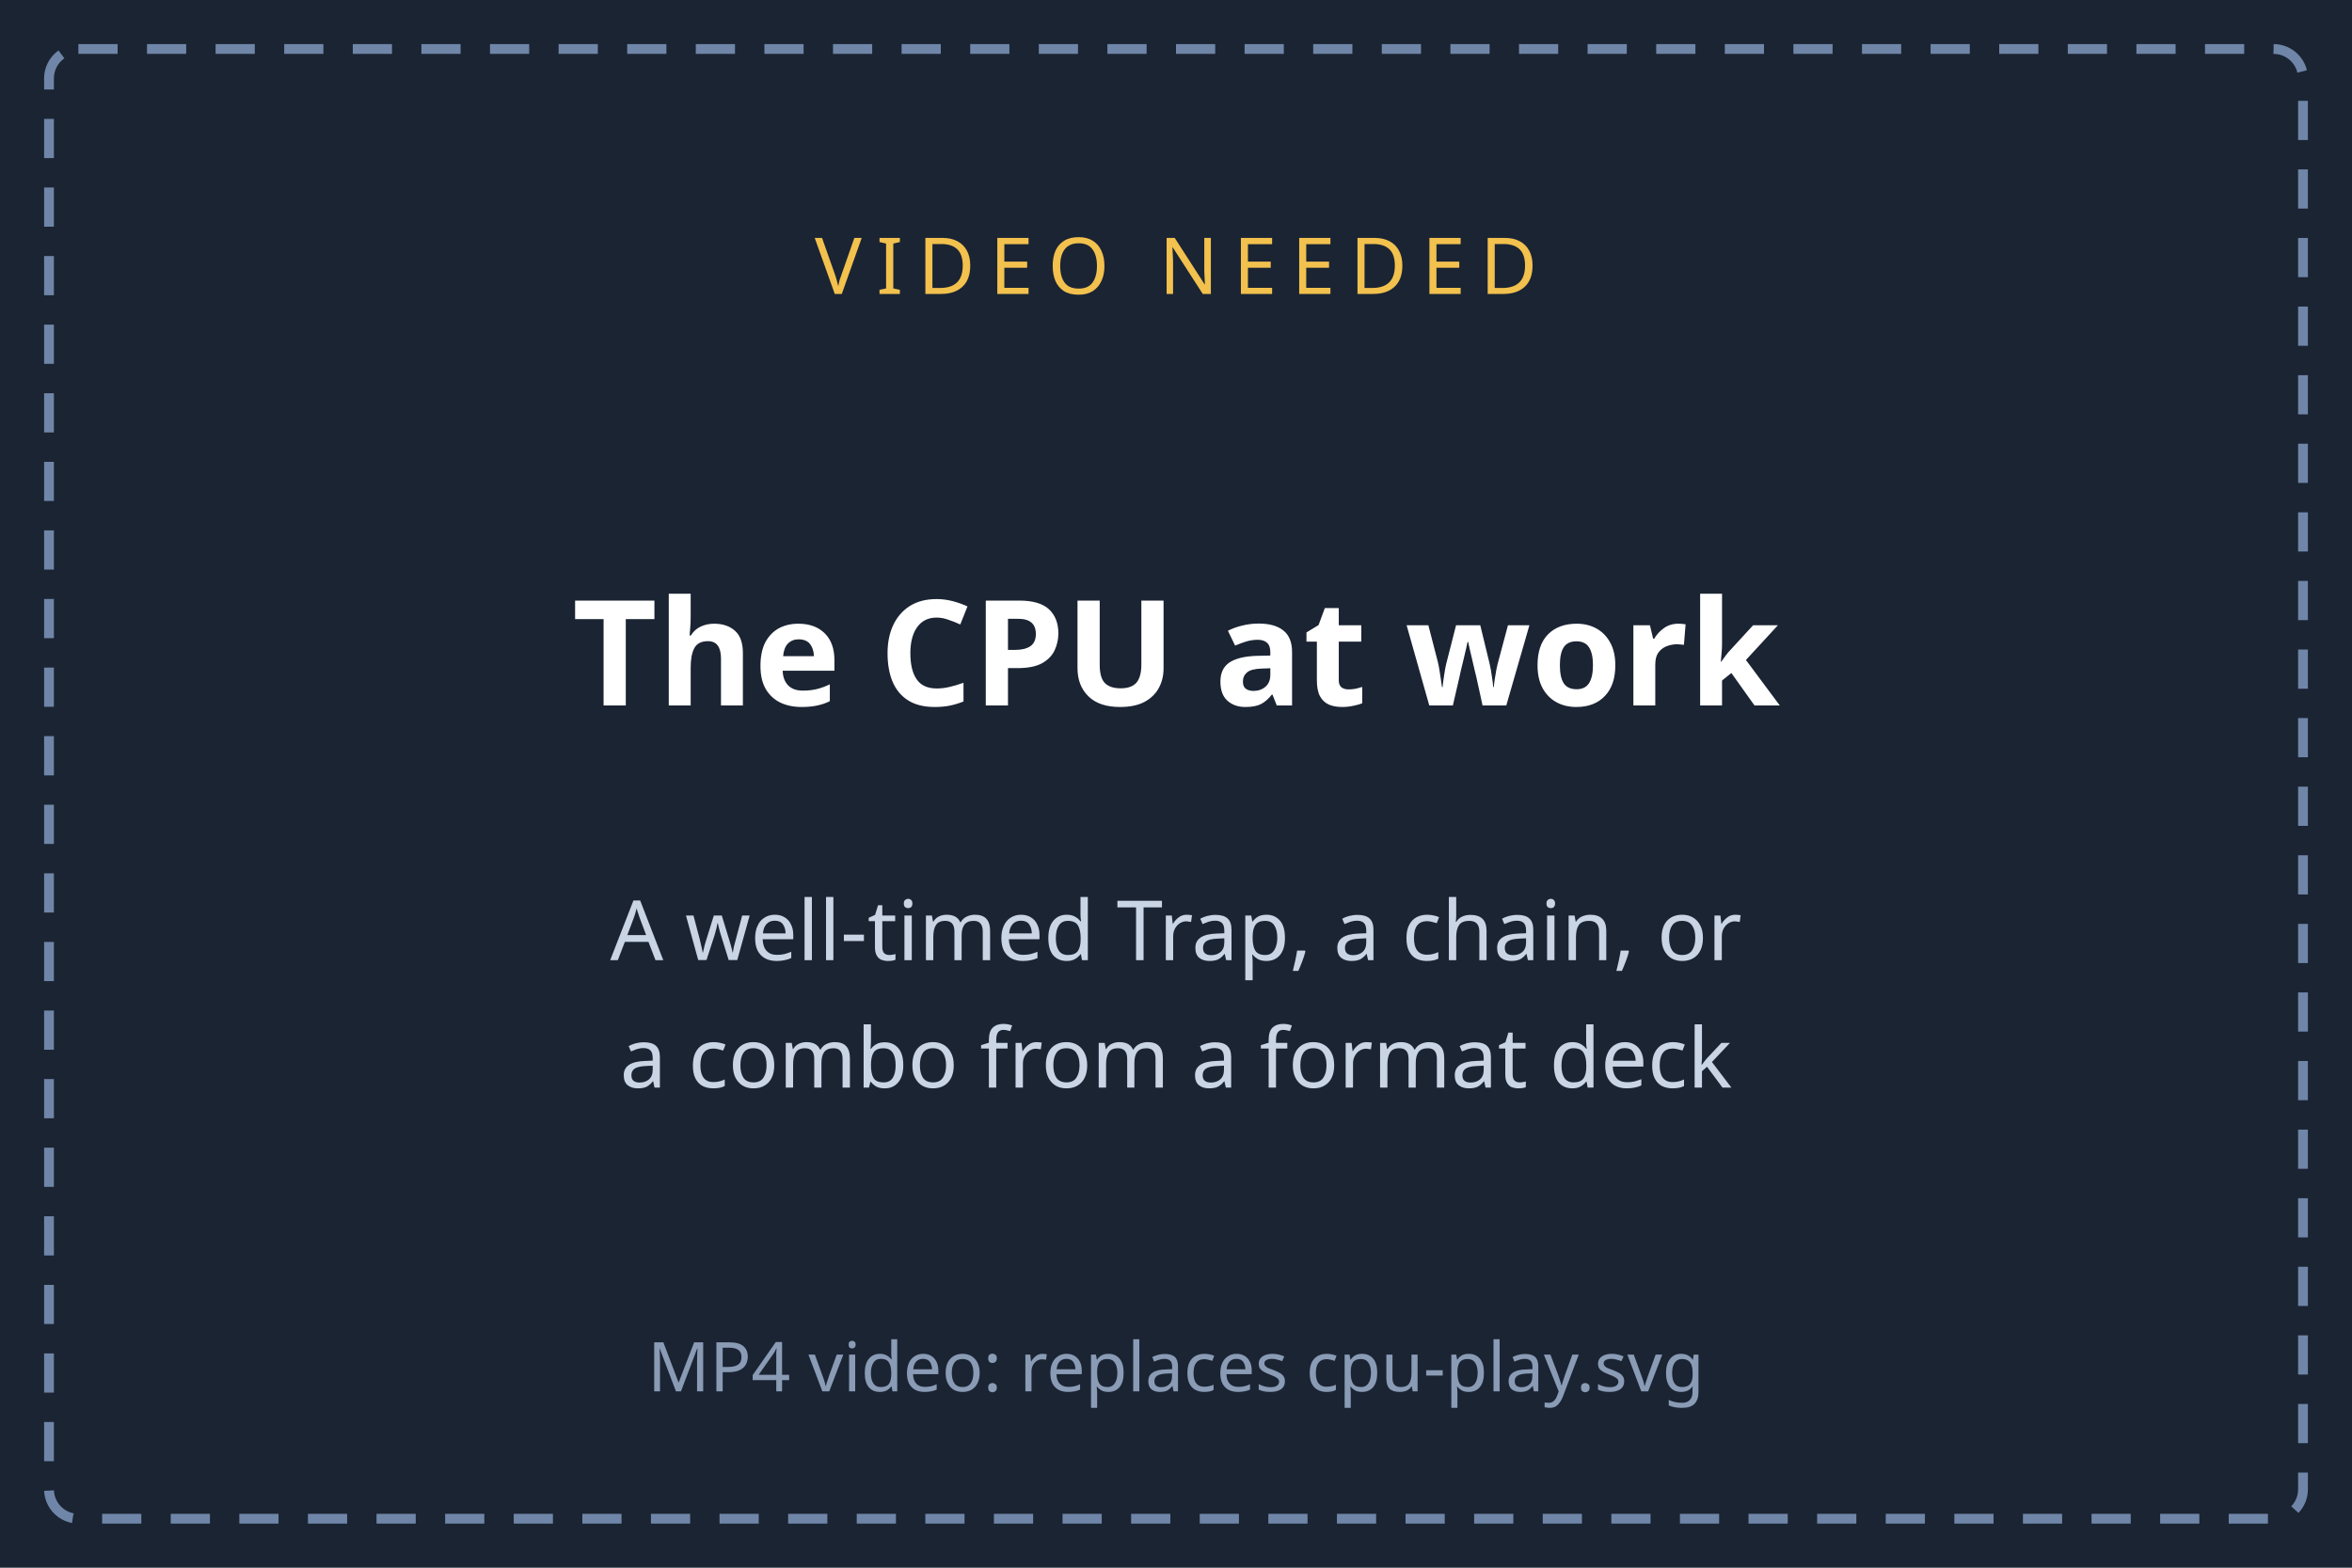
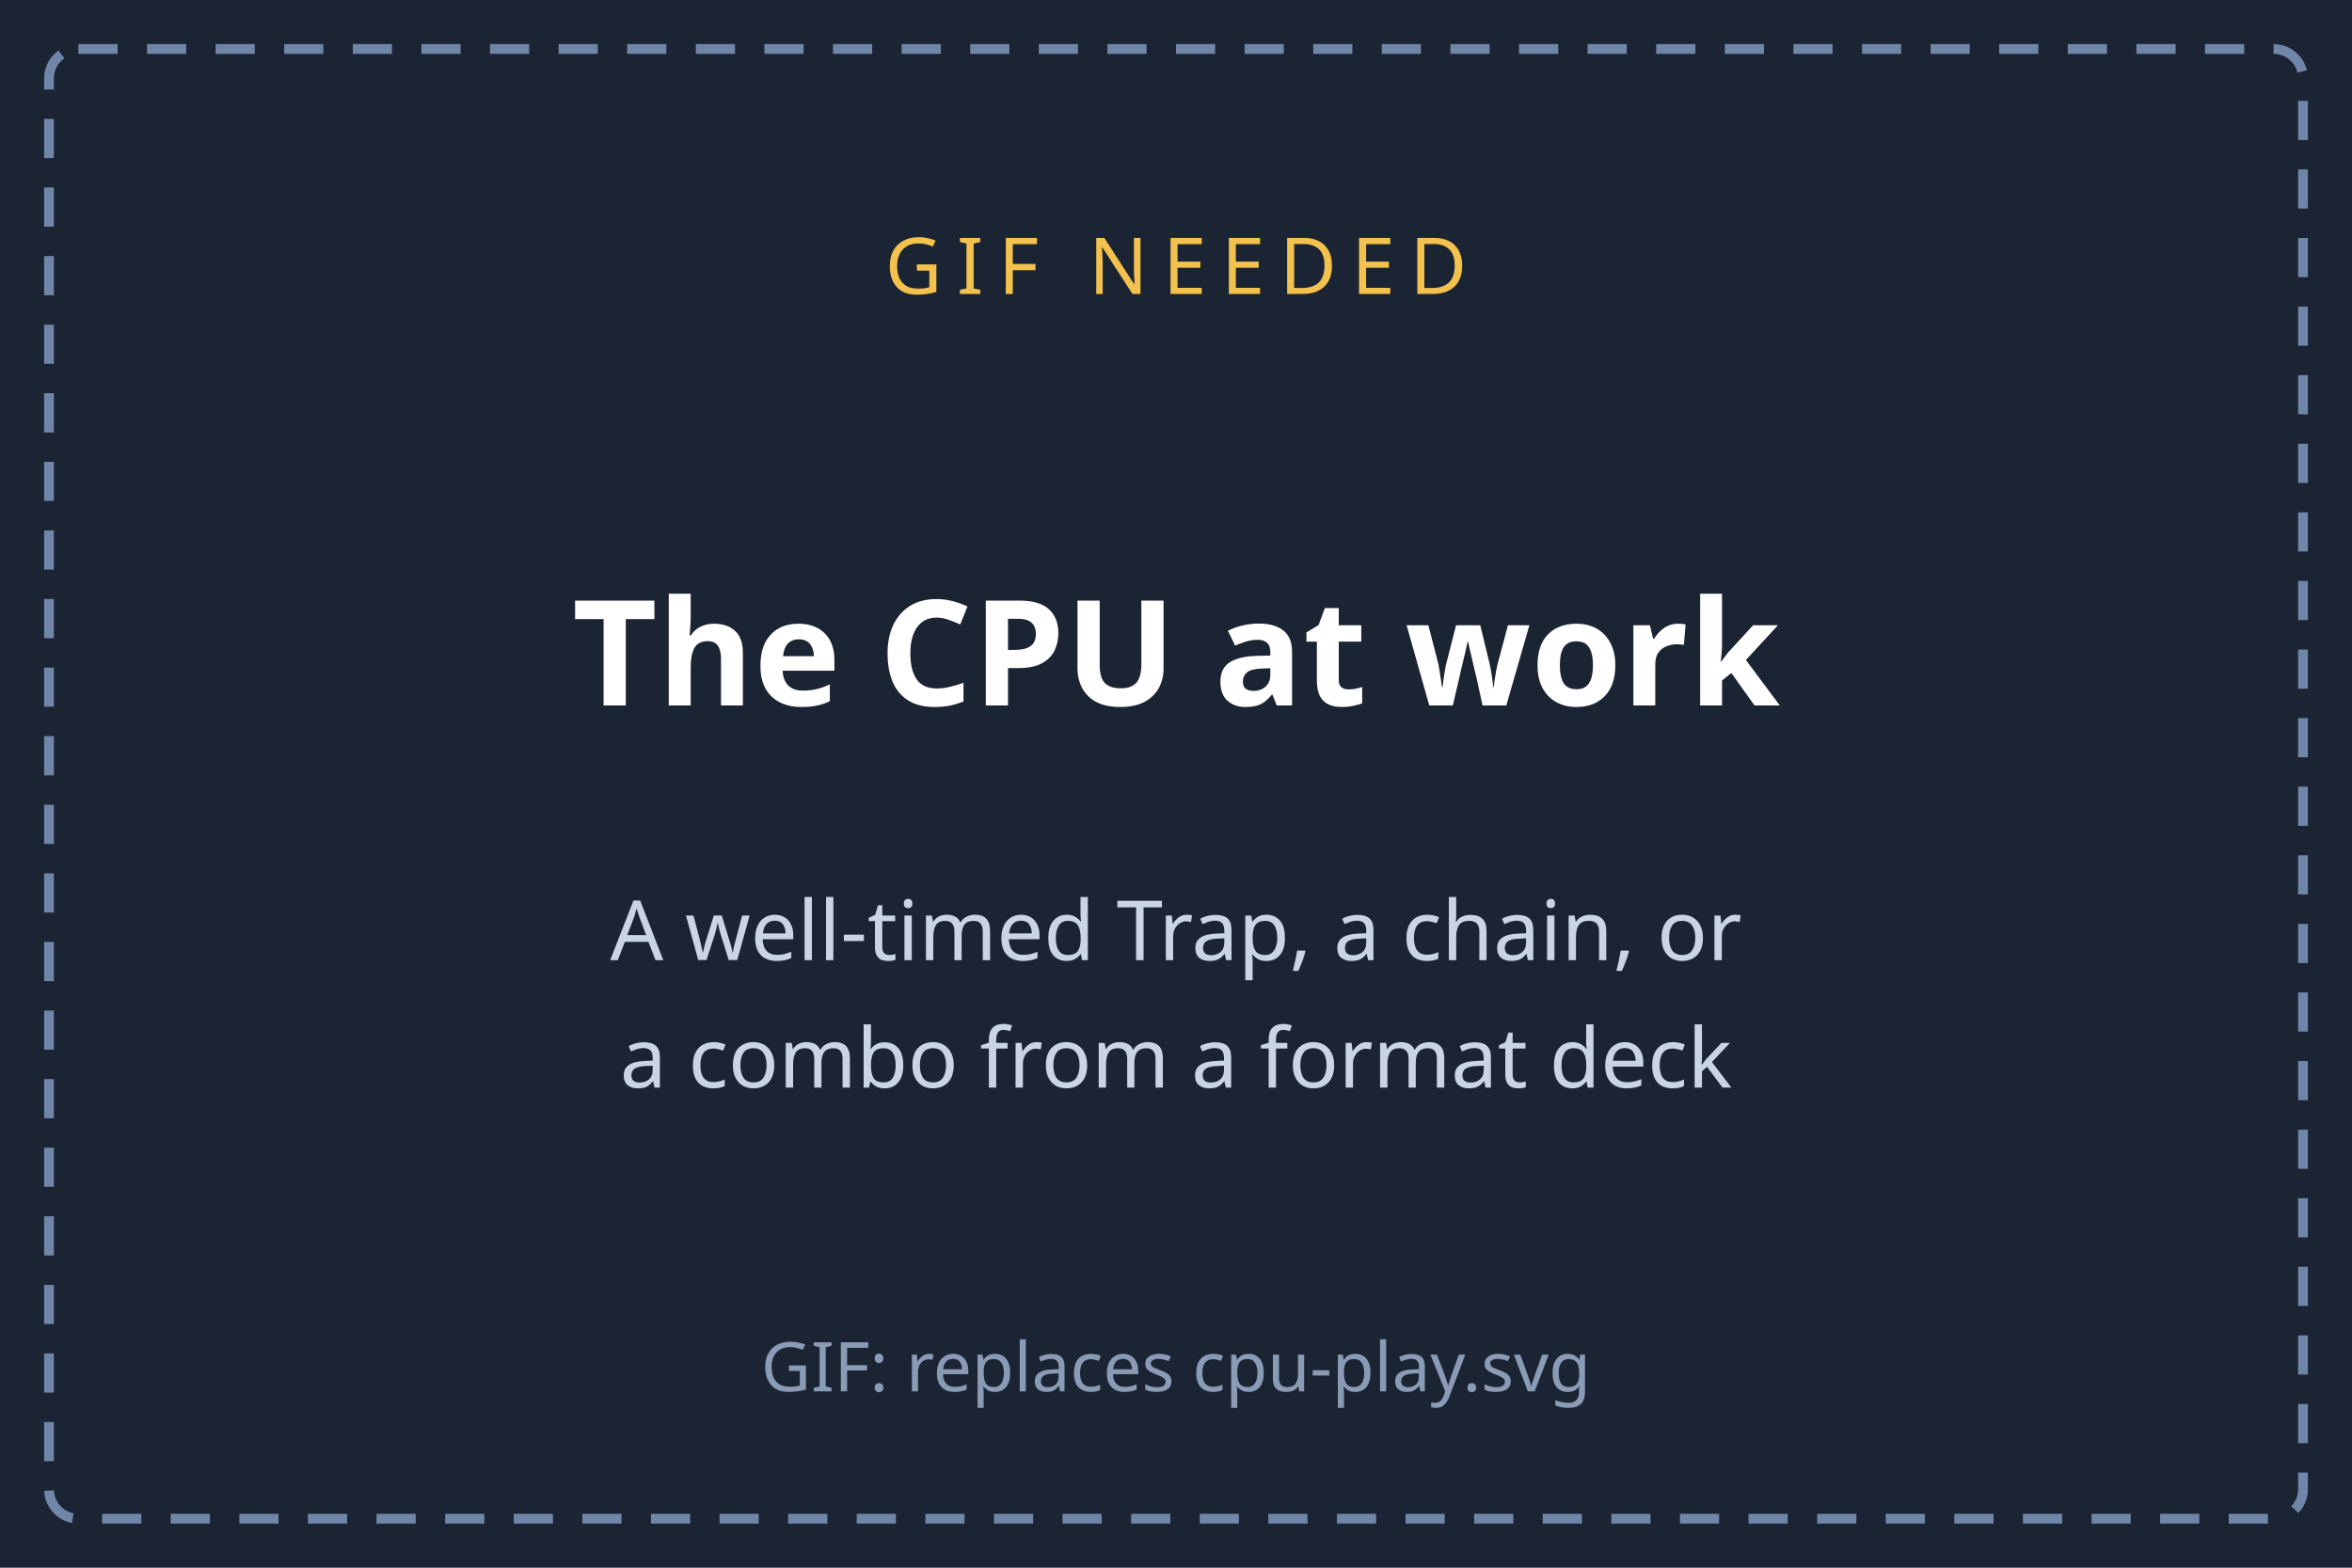
<svg xmlns="http://www.w3.org/2000/svg" viewBox="0 0 240 160" width="480" height="320" role="img" aria-label="Placeholder: The CPU at work">
  <rect width="240" height="160" fill="#1b2433" />
  <rect x="5" y="5" width="230" height="150" rx="3" fill="none" stroke="#6f86a8" stroke-width="1" stroke-dasharray="4 3" />
-   <text x="120" y="30" text-anchor="middle" font-family="Verdana, sans-serif" font-size="8" letter-spacing="1.5" fill="#f2c14e">VIDEO NEEDED</text>
+   <text x="120" y="30" text-anchor="middle" font-family="Verdana, sans-serif" font-size="8" letter-spacing="1.5" fill="#f2c14e">GIF NEEDED</text>
  <text x="120" y="72" text-anchor="middle" font-family="Verdana, sans-serif" font-size="15" font-weight="bold" fill="#ffffff">The CPU at work</text>
  <text x="120" y="98" text-anchor="middle" font-family="Verdana, sans-serif" font-size="8.5" fill="#c9d4e5">A well-timed Trap, a chain, or</text>
  <text x="120" y="111" text-anchor="middle" font-family="Verdana, sans-serif" font-size="8.5" fill="#c9d4e5">a combo from a format deck</text>
-   <text x="120" y="142" text-anchor="middle" font-family="Verdana, sans-serif" font-size="7" fill="#8a9bb5">MP4 video: replaces cpu-play.svg</text>
+   <text x="120" y="142" text-anchor="middle" font-family="Verdana, sans-serif" font-size="7" fill="#8a9bb5">GIF: replaces cpu-play.svg</text>
</svg>
